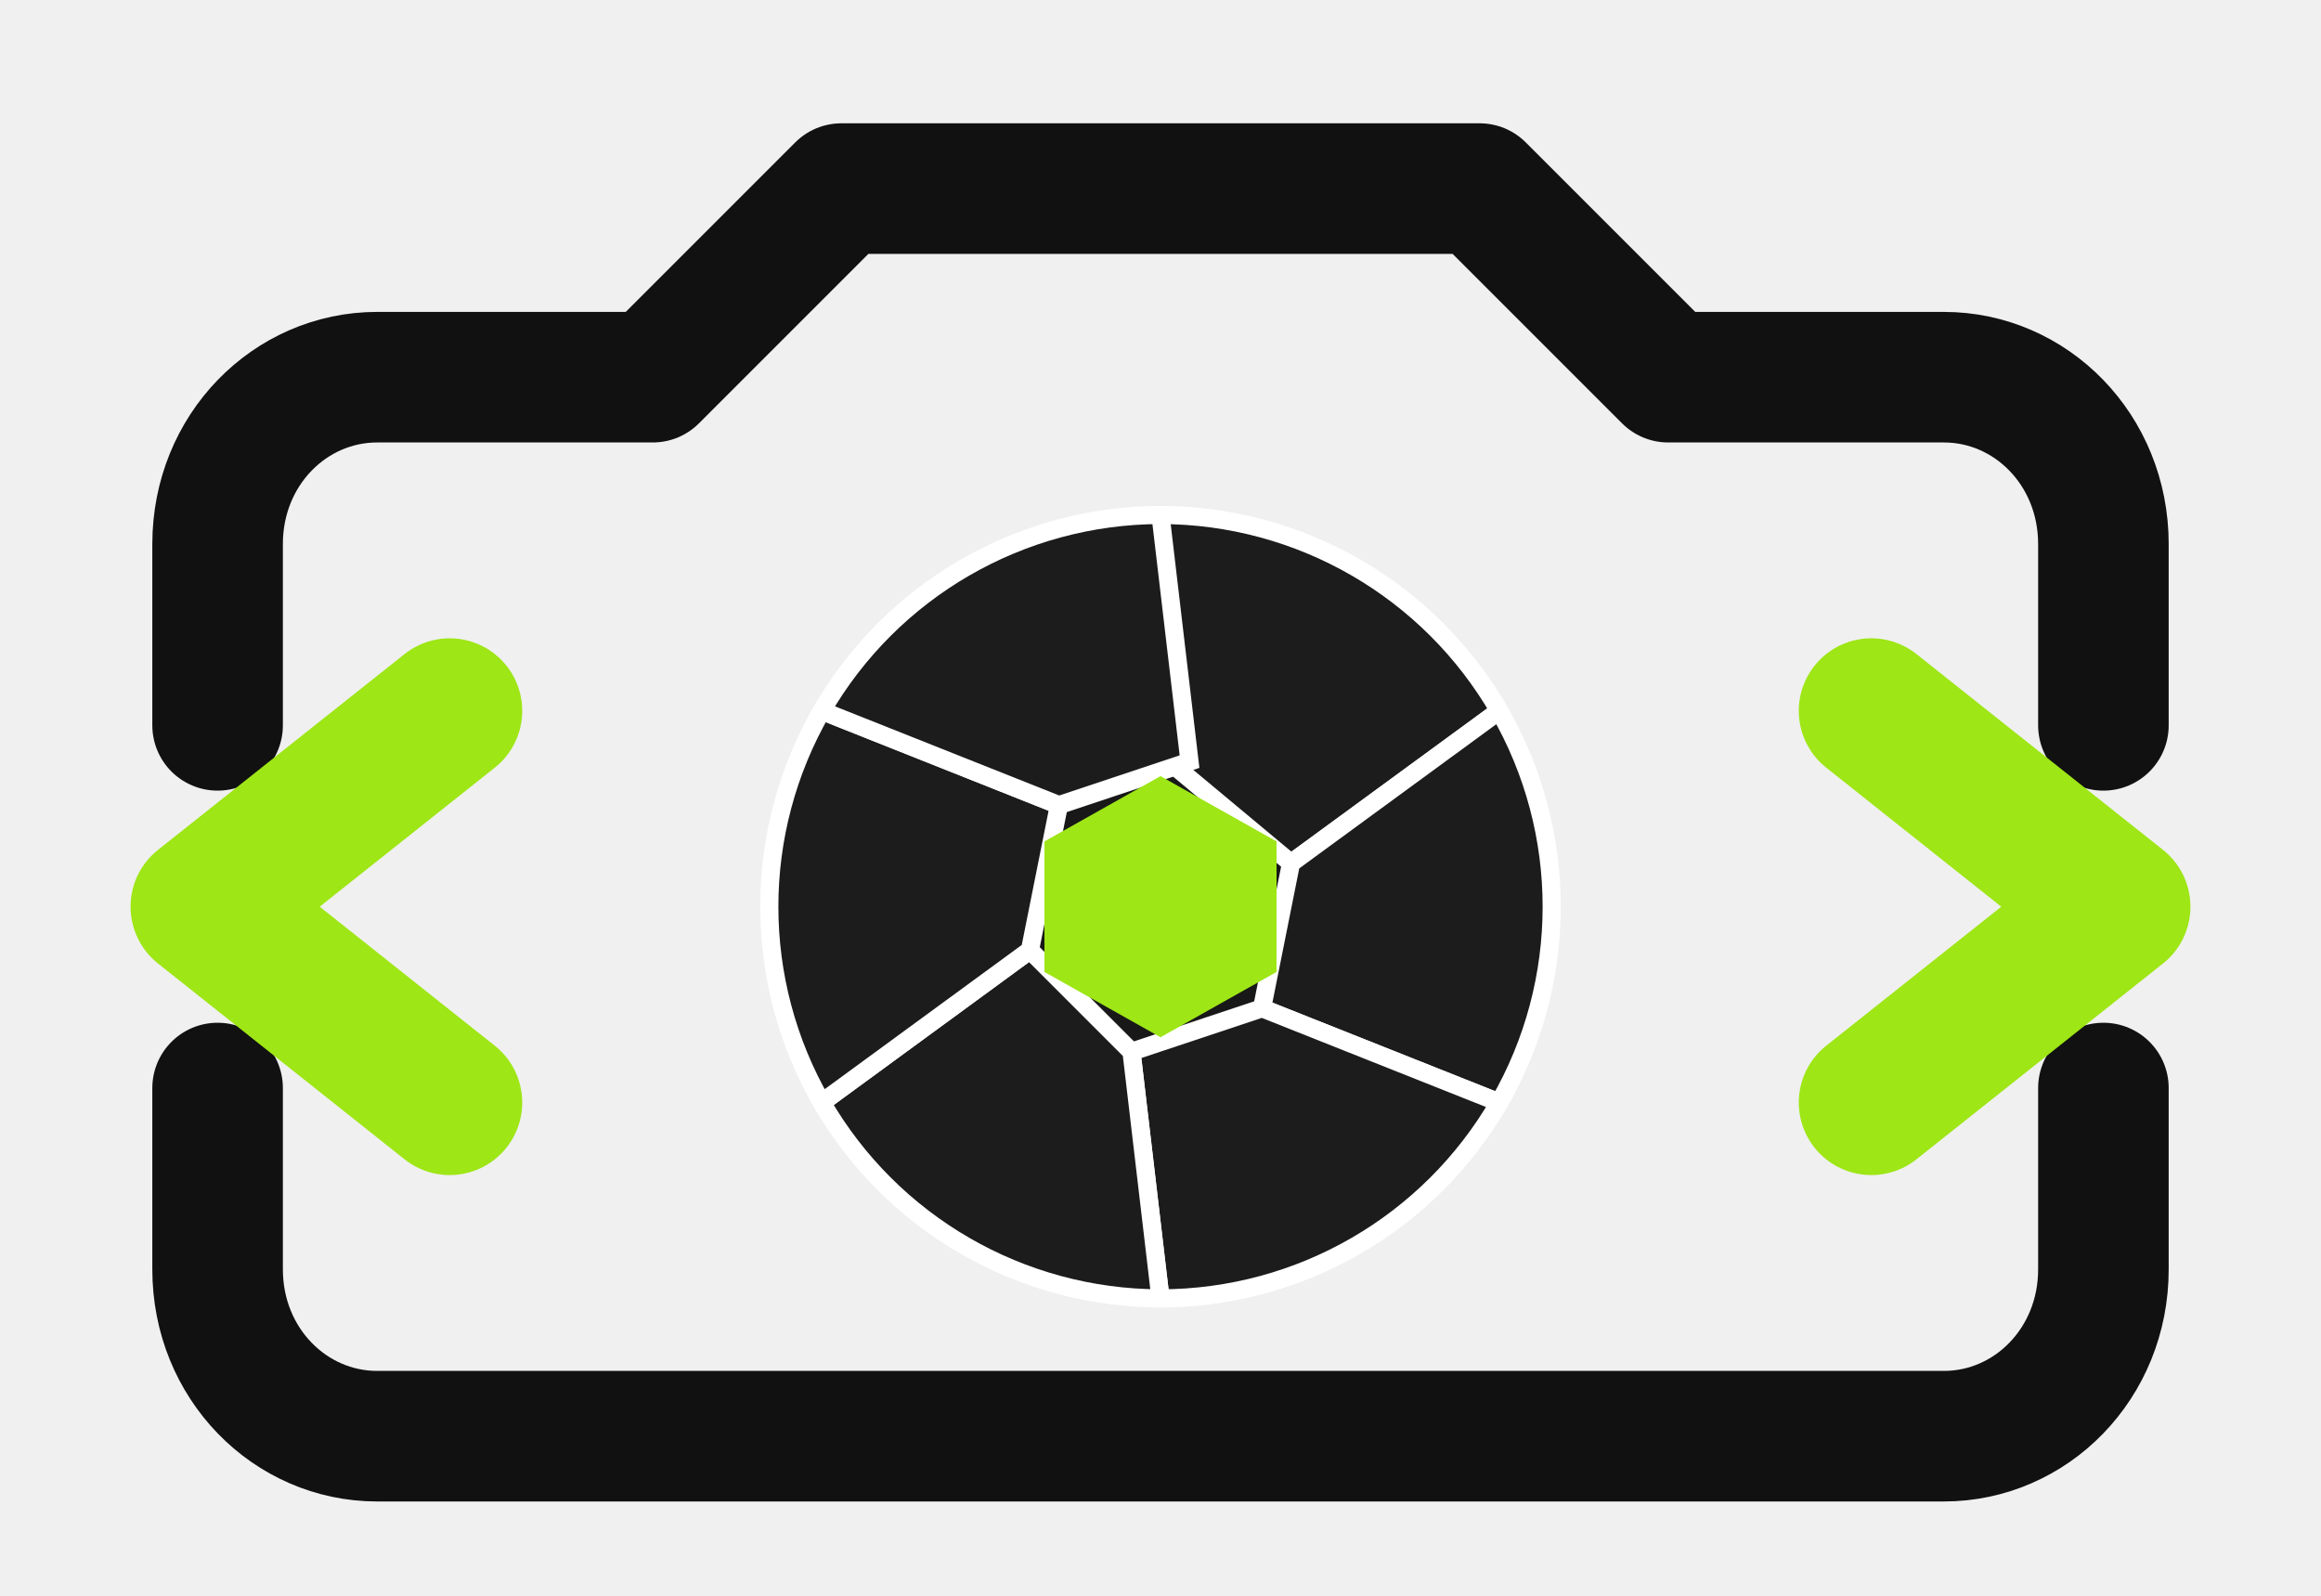
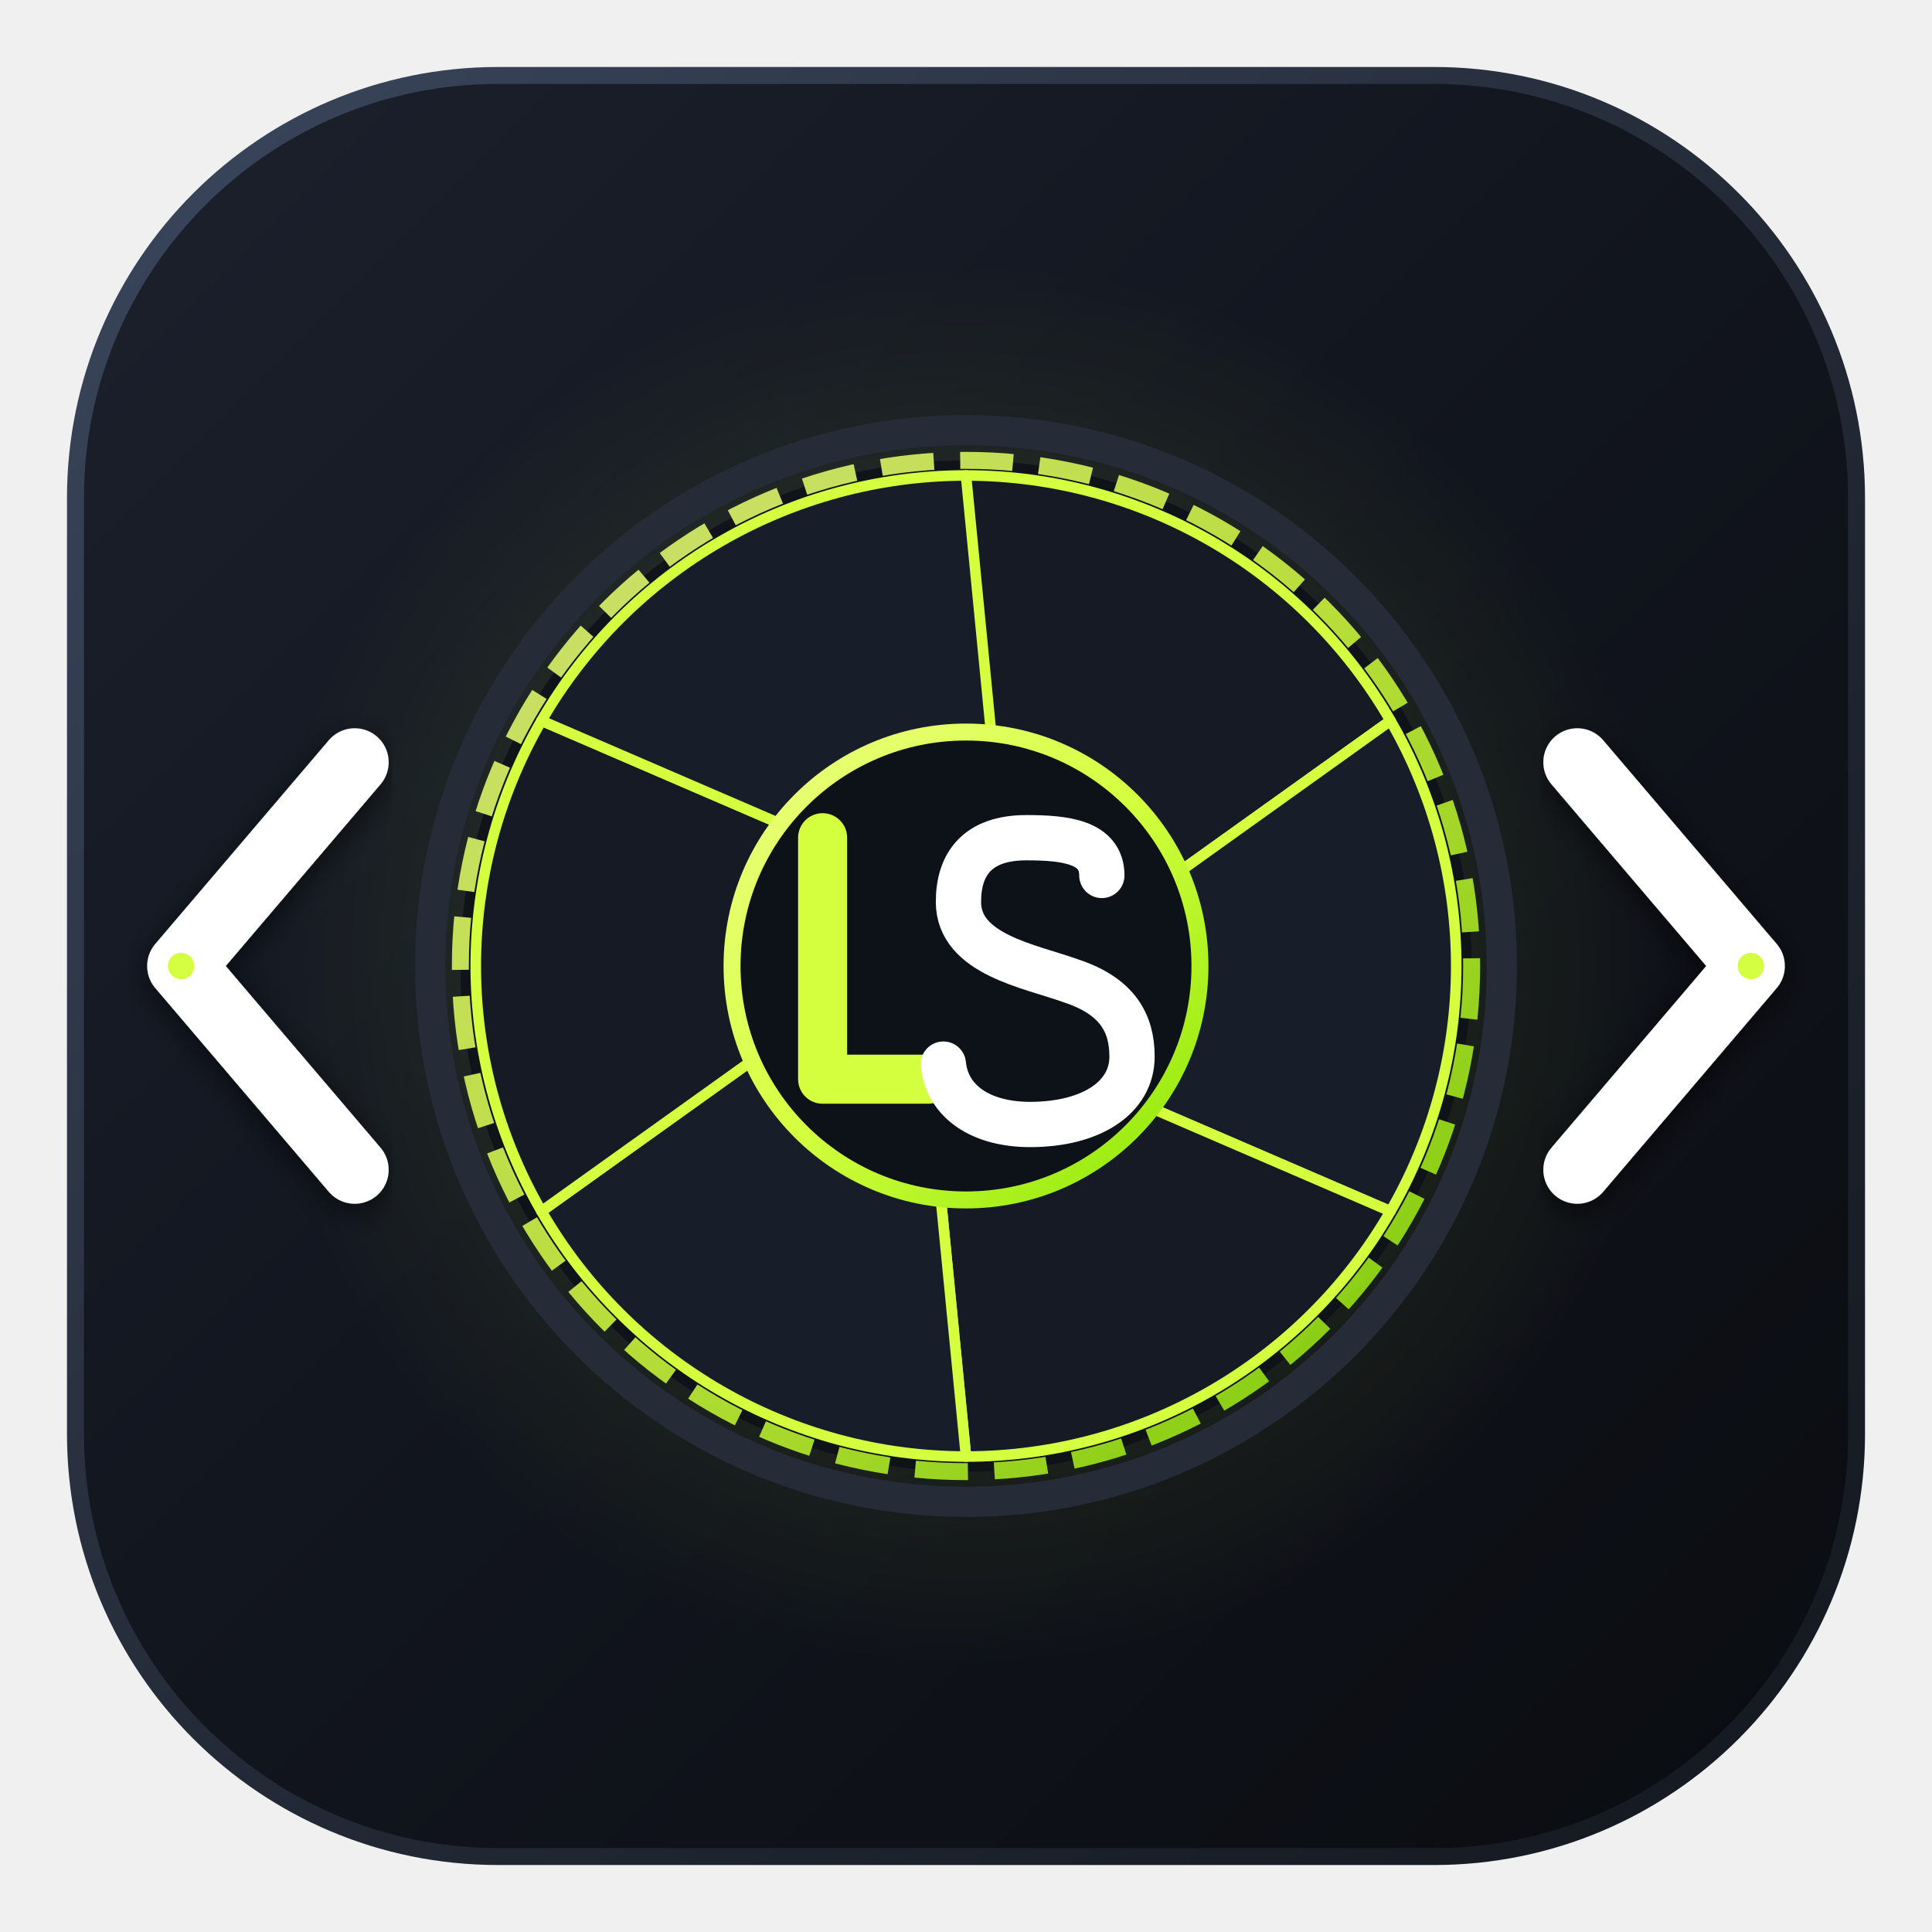
- <svg xmlns="http://www.w3.org/2000/svg" viewBox="90 80 320 220" width="100%" height="100%">
+ <svg xmlns="http://www.w3.org/2000/svg" viewBox="0 0 512 512" width="100%" height="100%">
  <defs>
-     <style>
-       .cam-line { fill: none; stroke: #111111; stroke-width: 18; stroke-linecap: round; stroke-linejoin: round; }
-       .bracket { fill: none; stroke: #9ee616; stroke-width: 20; stroke-linecap: round; stroke-linejoin: round; }
-       .shutter-blade { fill: #1c1c1c; stroke: #ffffff; stroke-width: 2.5; }
-       .shutter-center { fill: #9ee616; }
-     </style>
+     <linearGradient id="bgGradient" x1="0%" y1="0%" x2="100%" y2="100%">
+       <stop offset="0%" stop-color="#1c212d" />
+       <stop offset="45%" stop-color="#12161f" />
+       <stop offset="100%" stop-color="#0a0c10" />
+     </linearGradient>
+     <linearGradient id="borderGradient" x1="0%" y1="0%" x2="100%" y2="100%">
+       <stop offset="0%" stop-color="#3b475e" />
+       <stop offset="50%" stop-color="#242b38" />
+       <stop offset="100%" stop-color="#13171f" />
+     </linearGradient>
+     <radialGradient id="neonAmbientGlow" cx="50%" cy="50%" r="50%">
+       <stop offset="0%" stop-color="#d4ff3f" stop-opacity="0.32" />
+       <stop offset="60%" stop-color="#d4ff3f" stop-opacity="0.08" />
+       <stop offset="100%" stop-color="#d4ff3f" stop-opacity="0" />
+     </radialGradient>
+     <linearGradient id="limeGrad" x1="0%" y1="0%" x2="100%" y2="100%">
+       <stop offset="0%" stop-color="#eeff82" />
+       <stop offset="50%" stop-color="#d4ff3f" />
+       <stop offset="100%" stop-color="#8be604" />
+     </linearGradient>
+     <filter id="limeGlow" x="-20%" y="-20%" width="140%" height="140%">
+       <feGaussianBlur stdDeviation="8" result="blur" />
+       <feComposite in="SourceGraphic" in2="blur" operator="over" />
+     </filter>
+     <filter id="bracketGlow" x="-20%" y="-20%" width="140%" height="140%">
+       <feDropShadow dx="0" dy="2" stdDeviation="4" flood-color="#000000" flood-opacity="0.6" />
+     </filter>
  </defs>
-   <path class="cam-line" d="M 120 180 L 120 155 C 120 142 130 132 142 132 L 180 132 L 206 106 L 294 106 L 320 132 L 358 132 C 370 132 380 142 380 155 L 380 180" />
-   <path class="cam-line" d="M 380 230 L 380 255 C 380 268 370 278 358 278 L 142 278 C 130 278 120 268 120 255 L 120 230" />
-   <path class="bracket" d="M 152 178 L 118 205 L 152 232" />
-   <path class="bracket" d="M 348 178 L 382 205 L 348 232" />
-   <circle cx="250" cy="205" r="54" fill="#181818" />
-   <g transform="translate(250, 205)">
-     <path class="shutter-blade" d="M 0,-54 A 54,54 0 0,1 46.7,-27 L 18,-6 L 0,-21 Z" />
-     <path class="shutter-blade" d="M 46.7,-27 A 54,54 0 0,1 46.7,27 L 14,14 L 18,-6 Z" />
-     <path class="shutter-blade" d="M 46.7,27 A 54,54 0 0,1 0,54 L -4,20 L 14,14 Z" />
-     <path class="shutter-blade" d="M 0,54 A 54,54 0 0,1 -46.7,27 L -18,6 L -4,20 Z" />
-     <path class="shutter-blade" d="M -46.7,27 A 54,54 0 0,1 -46.7,-27 L -14,-14 L -18,6 Z" />
-     <path class="shutter-blade" d="M -46.7,-27 A 54,54 0 0,1 0,-54 L 4,-20 L -14,-14 Z" />
-     <polygon class="shutter-center" points="0,-18 16,-9 16,9 0,18 -16,9 -16,-9" />
+   <rect x="20" y="20" width="472" height="472" rx="112" fill="url(#bgGradient)" stroke="url(#borderGradient)" stroke-width="4.5" />
+   <circle cx="256" cy="256" r="185" fill="url(#neonAmbientGlow)" />
+   <circle cx="256" cy="256" r="142" fill="none" stroke="#252c38" stroke-width="8" />
+   <circle cx="256" cy="256" r="134" fill="#0d1017" stroke="url(#limeGrad)" stroke-width="4.5" stroke-dasharray="14 7" opacity="0.85" />
+   <g transform="translate(256, 256)">
+     <path d="M 0,-130 A 130,130 0 0,1 112.5,-65 L 44,-16 L 0,-52 Z" fill="#151a24" stroke="#d4ff3f" stroke-width="2.8" stroke-linejoin="round" />
+     <path d="M 112.5,-65 A 130,130 0 0,1 112.5,65 L 36,32 L 44,-16 Z" fill="#181e29" stroke="#d4ff3f" stroke-width="2.8" stroke-linejoin="round" />
+     <path d="M 112.5,65 A 130,130 0 0,1 0,130 L -8,48 L 36,32 Z" fill="#151a24" stroke="#d4ff3f" stroke-width="2.8" stroke-linejoin="round" />
+     <path d="M 0,130 A 130,130 0 0,1 -112.5,65 L -44,16 L -8,48 Z" fill="#181e29" stroke="#d4ff3f" stroke-width="2.8" stroke-linejoin="round" />
+     <path d="M -112.5,65 A 130,130 0 0,1 -112.5,-65 L -36,-32 L -44,16 Z" fill="#151a24" stroke="#d4ff3f" stroke-width="2.8" stroke-linejoin="round" />
+     <path d="M -112.5,-65 A 130,130 0 0,1 0,-130 L 8,-48 L -36,-32 Z" fill="#181e29" stroke="#d4ff3f" stroke-width="2.8" stroke-linejoin="round" />
+   </g>
+   <circle cx="256" cy="256" r="62" fill="#0d1118" stroke="url(#limeGrad)" stroke-width="4.5" />
+   <path d="M 218 222 L 218 286 L 246 286" fill="none" stroke="#d4ff3f" stroke-width="13" stroke-linecap="round" stroke-linejoin="round" />
+   <path d="M 292 232 C 292 223 282 222 272 222 C 259 222 254 229 254 239 C 254 253 273 256 284 260 C 296 264 300 271 300 280 C 300 291 289 298 273 298 C 260 298 251 292 250 282" fill="none" stroke="#ffffff" stroke-width="12" stroke-linecap="round" stroke-linejoin="round" />
+   <g filter="url(#bracketGlow)">
+     <path d="M 94 202 L 48 256 L 94 310" fill="none" stroke="#ffffff" stroke-width="18" stroke-linecap="round" stroke-linejoin="round" />
+     <circle cx="48" cy="256" r="3.5" fill="#d4ff3f" />
+   </g>
+   <g filter="url(#bracketGlow)">
+     <path d="M 418 202 L 464 256 L 418 310" fill="none" stroke="#ffffff" stroke-width="18" stroke-linecap="round" stroke-linejoin="round" />
+     <circle cx="464" cy="256" r="3.5" fill="#d4ff3f" />
  </g>
</svg>
